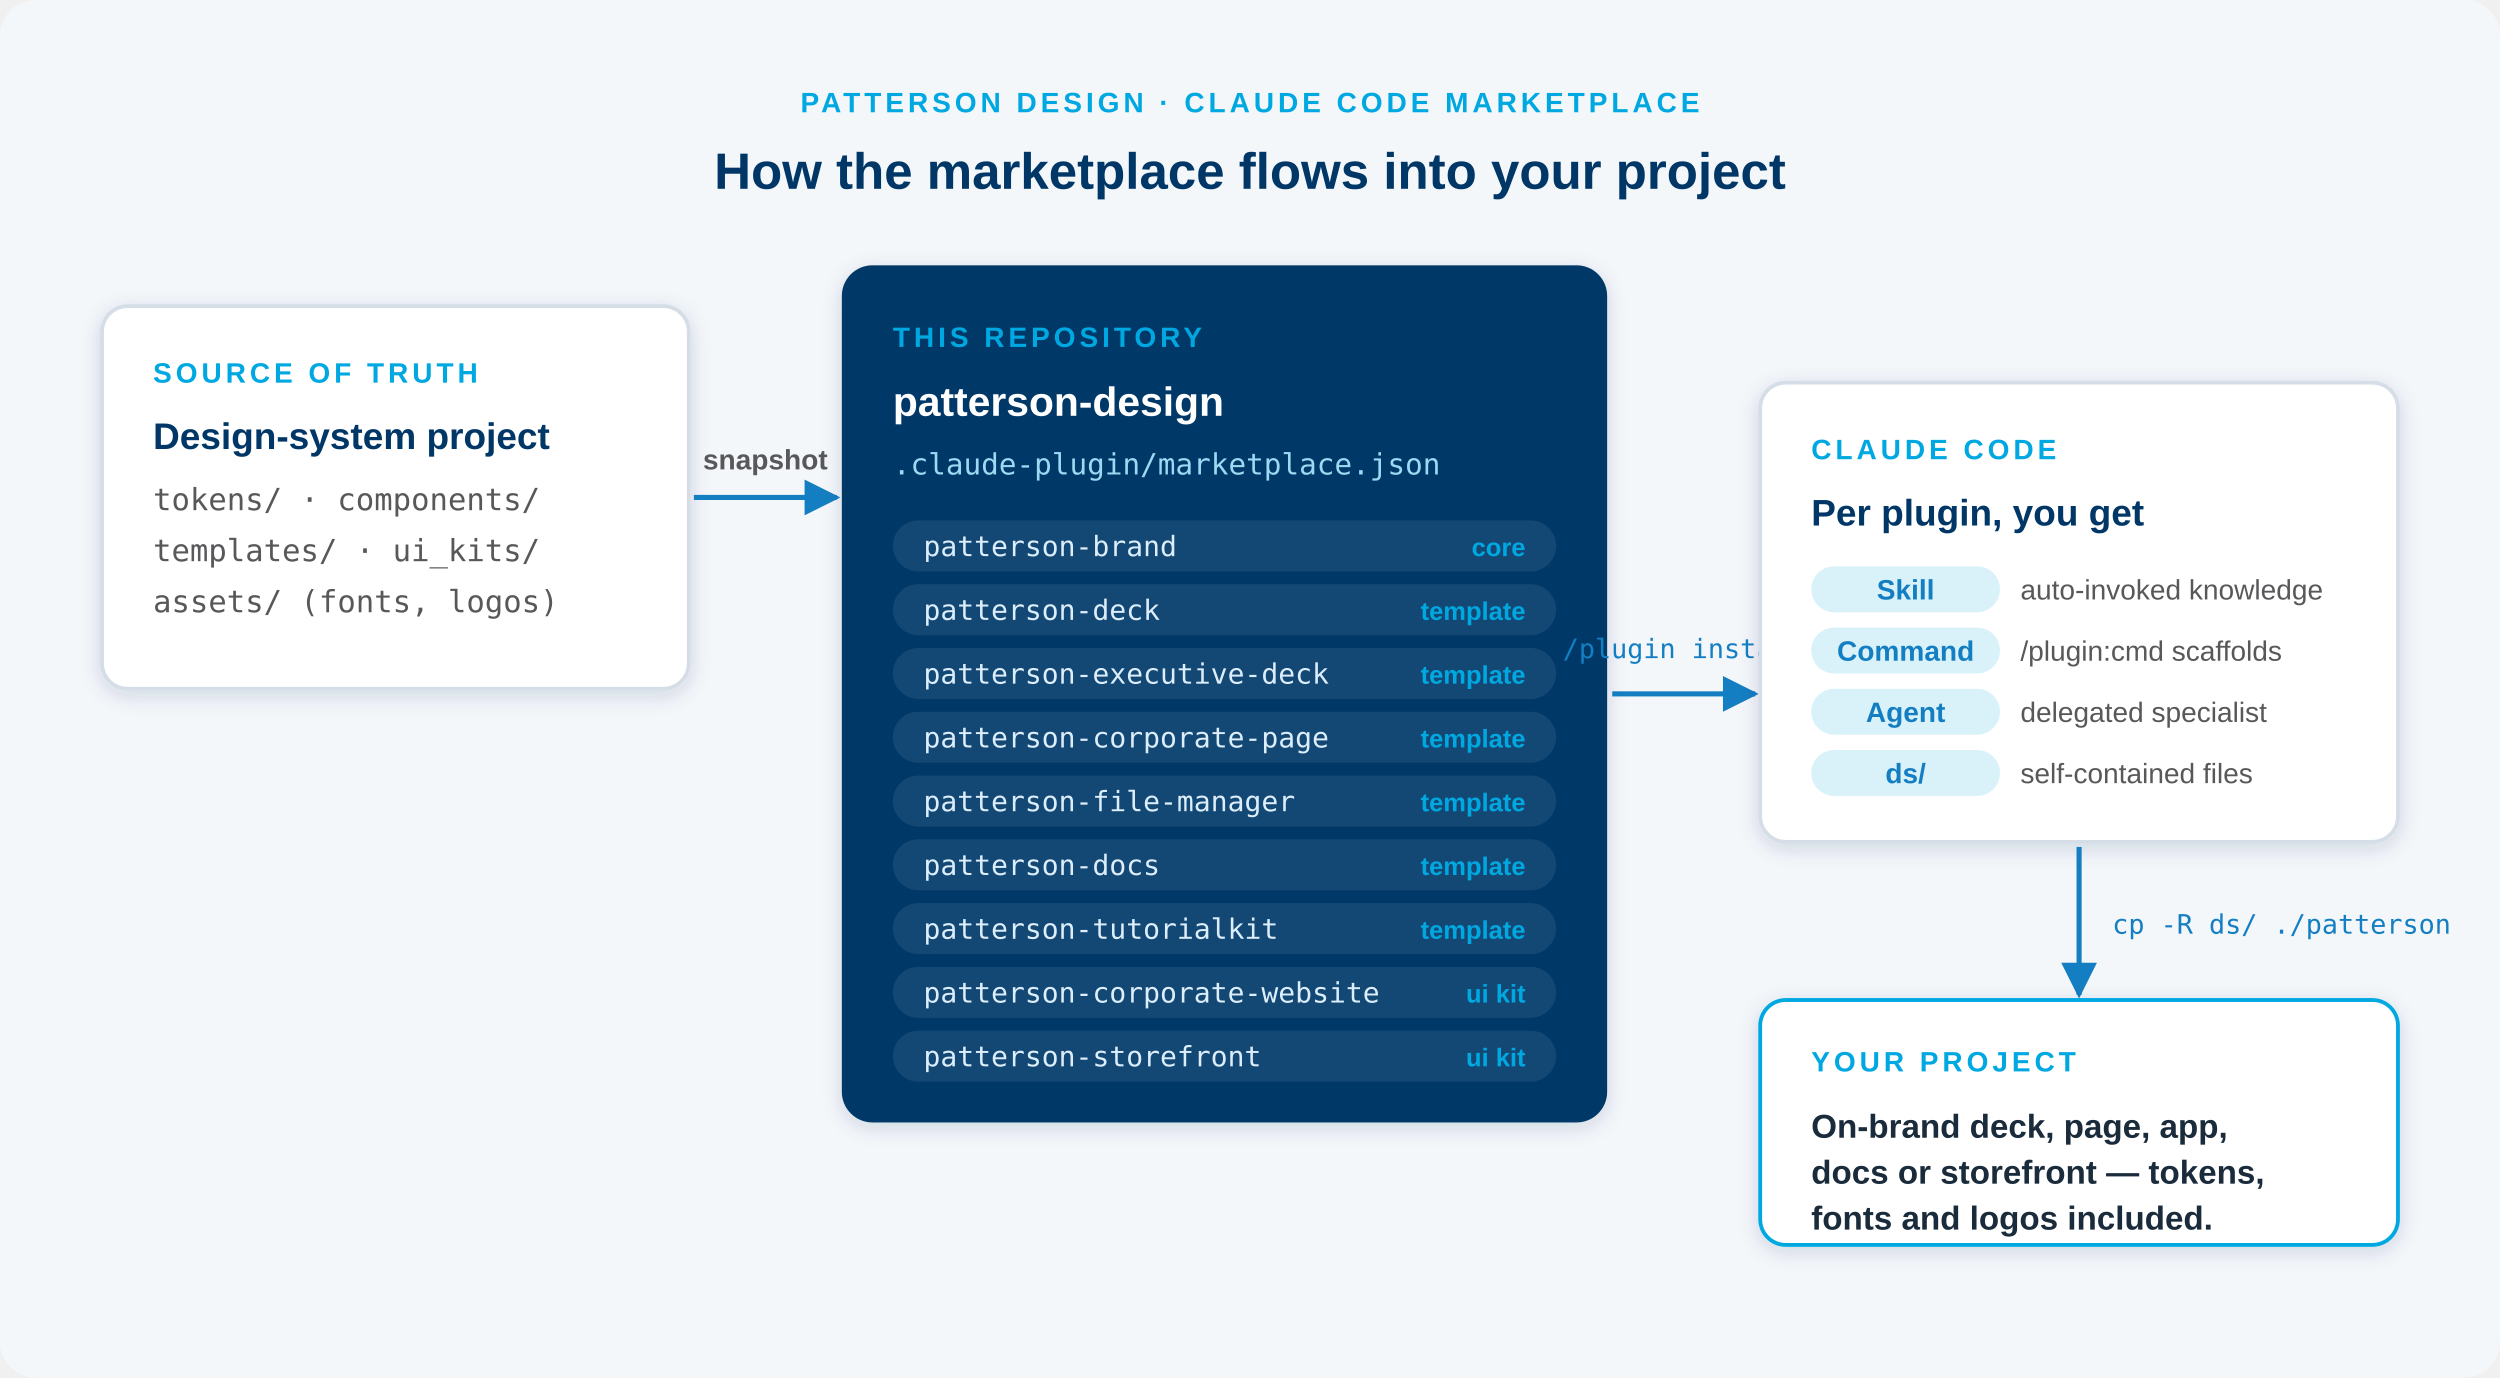
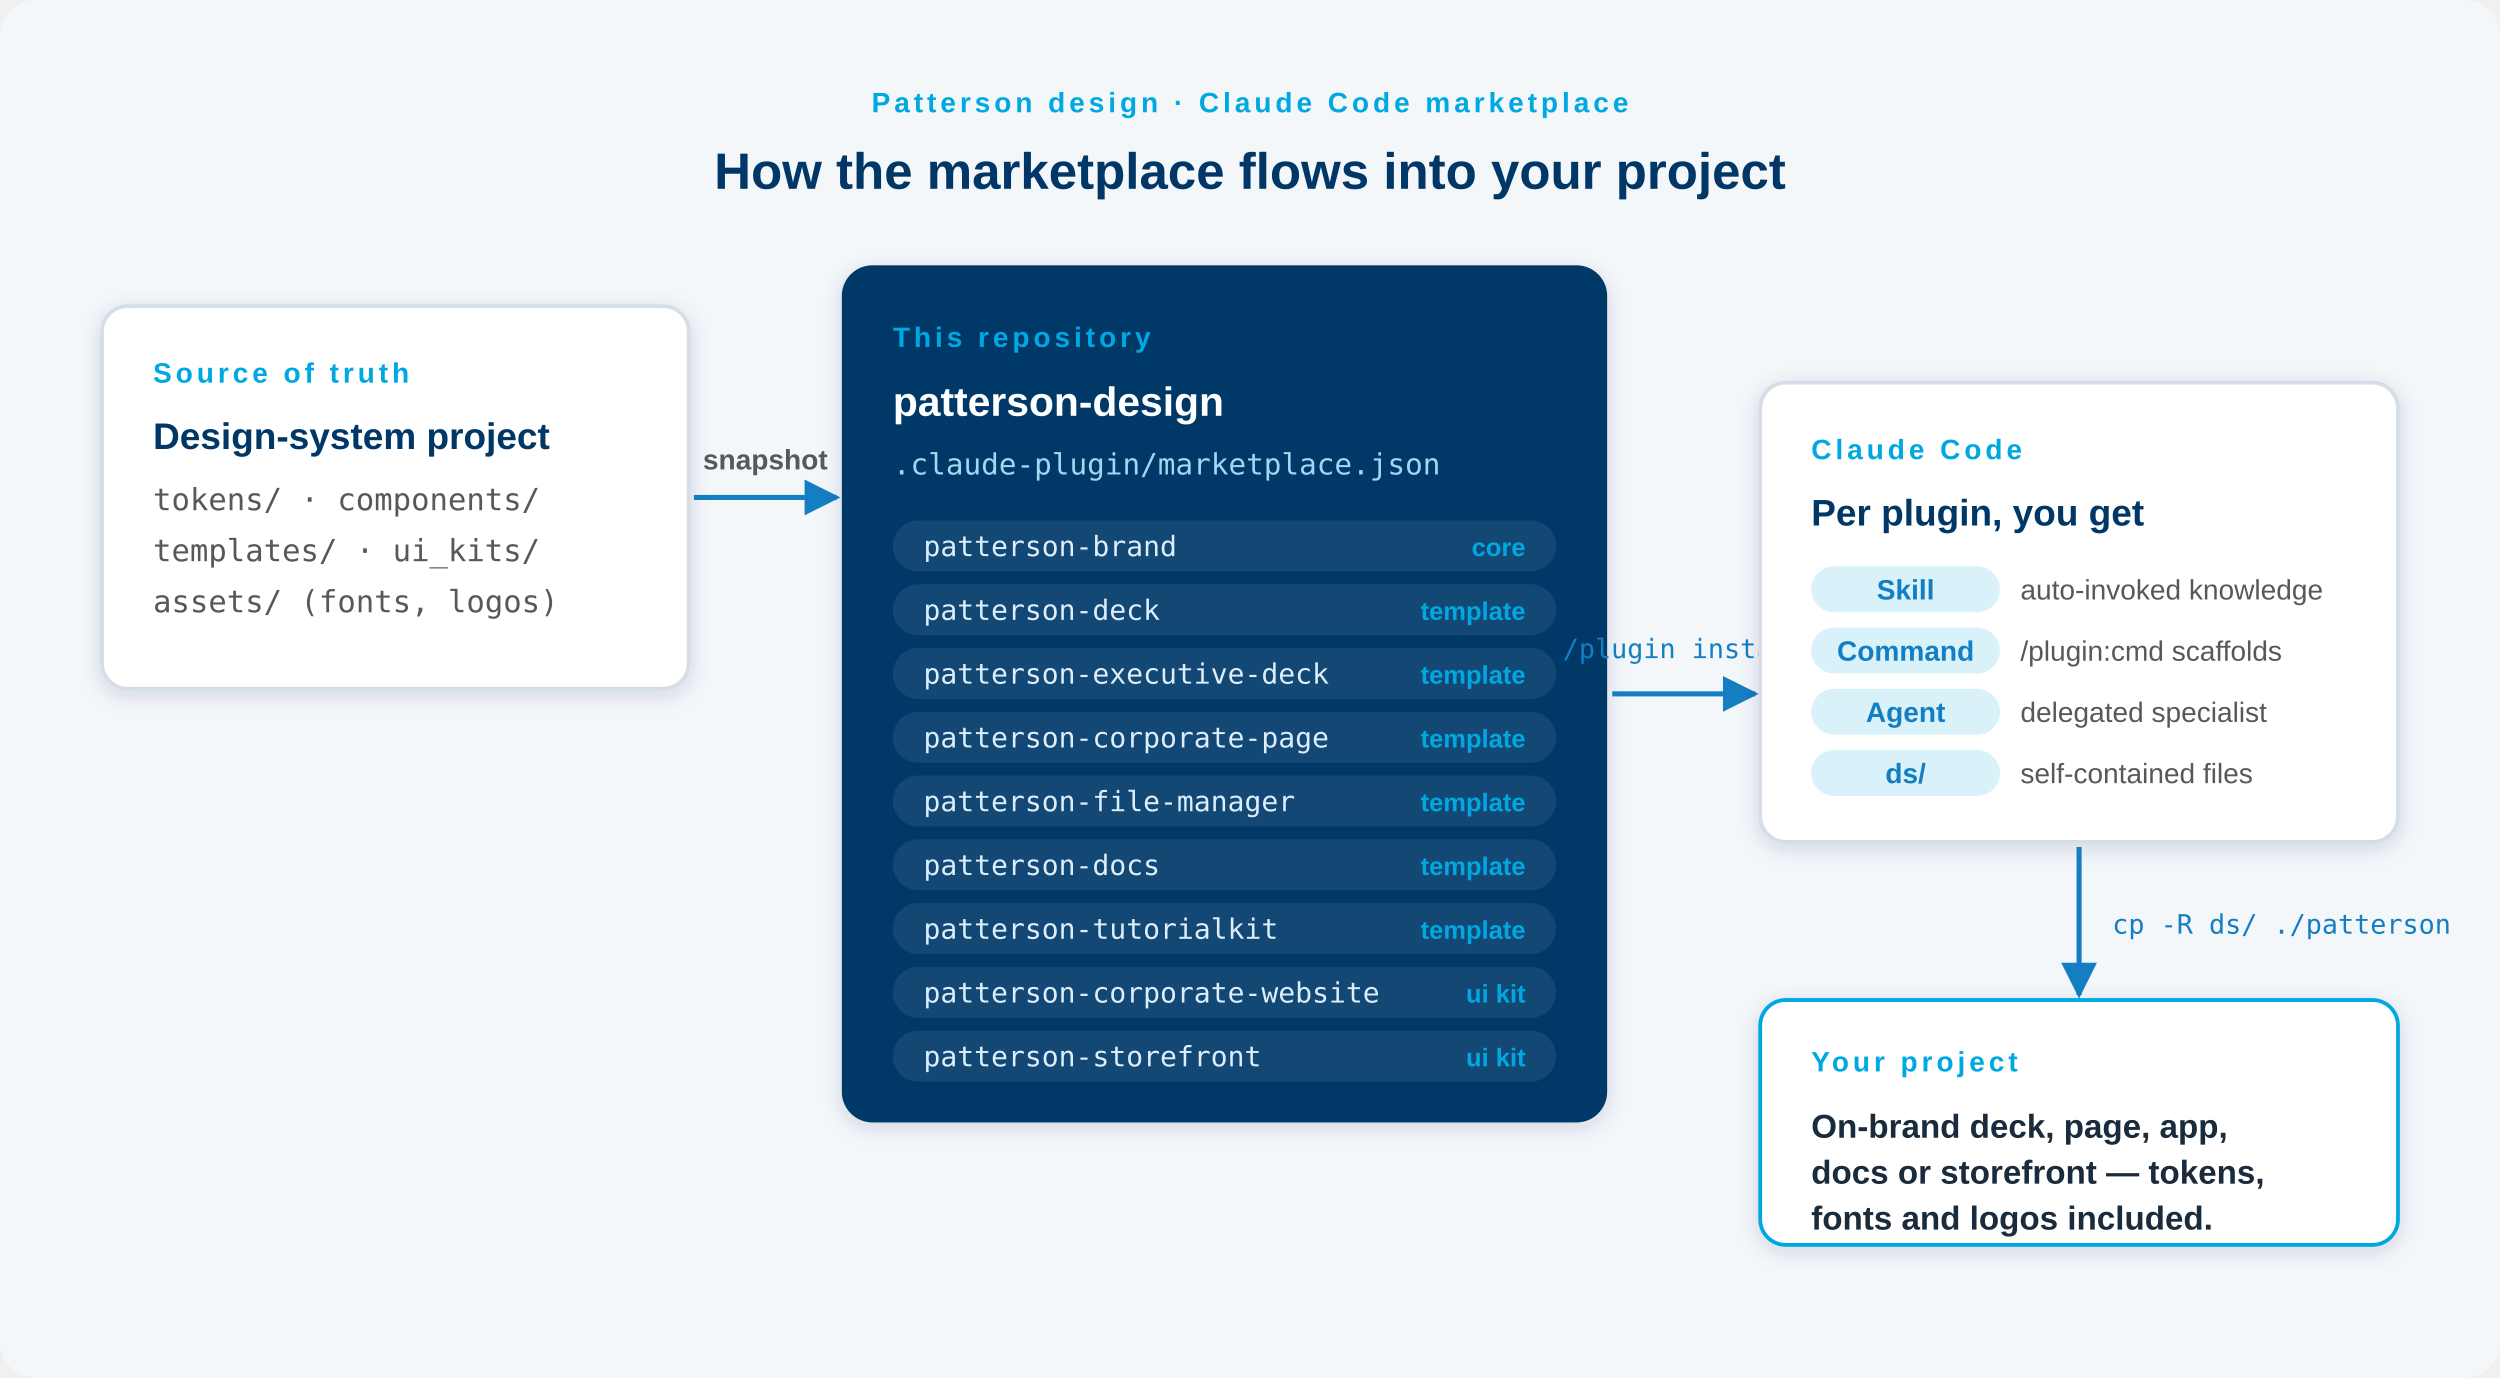
<svg xmlns="http://www.w3.org/2000/svg" width="980" height="540" viewBox="0 0 980 540">
  <defs>
    <marker id="arr" viewBox="0 0 10 10" refX="9" refY="5" markerWidth="7" markerHeight="7" orient="auto-start-reverse">
      <path d="M0,0 L10,5 L0,10 z" fill="#147EC2" />
    </marker>
    <filter id="soft" x="-20%" y="-20%" width="140%" height="140%">
      <feDropShadow dx="0" dy="2" stdDeviation="4" flood-color="#003767" flood-opacity="0.16" />
    </filter>
  </defs>
  <rect width="980" height="540" rx="14" fill="#f4f7fa" />
-   <text x="490" y="44" font-family="Figtree,Segoe UI,Arial,sans-serif" font-size="11" fill="#00A8E1" font-weight="700" text-anchor="middle" letter-spacing="0.14em">PATTERSON DESIGN · CLAUDE CODE MARKETPLACE</text>
-   <text x="490" y="74" font-family="Figtree,Segoe UI,Arial,sans-serif" font-size="20" fill="#003767" font-weight="800" text-anchor="middle">How the marketplace flows into your project</text>
+   <text x="490" y="44" font-family="proxima-nova,Arial,sans-serif" font-size="11" fill="#00A8E1" font-weight="700" text-anchor="middle" letter-spacing="0.14em">Patterson design · Claude Code marketplace</text>
+   <text x="490" y="74" font-family="proxima-nova,Arial,sans-serif" font-size="20" fill="#003767" font-weight="800" text-anchor="middle">How the marketplace flows into your project</text>
  <rect x="40" y="120" width="230" height="150" rx="10" fill="#ffffff" stroke="#d5dde6" stroke-width="1.5" filter="url(#soft)" />
-   <text x="60" y="150" font-family="Figtree,Segoe UI,Arial,sans-serif" font-size="11" fill="#00A8E1" font-weight="700" letter-spacing="0.14em">SOURCE OF TRUTH</text>
-   <text x="60" y="176" font-family="Figtree,Segoe UI,Arial,sans-serif" font-size="14.5" fill="#003767" font-weight="700">Design-system project</text>
+   <text x="60" y="150" font-family="proxima-nova,Arial,sans-serif" font-size="11" fill="#00A8E1" font-weight="700" letter-spacing="0.14em">Source of truth</text>
+   <text x="60" y="176" font-family="proxima-nova,Arial,sans-serif" font-size="14.5" fill="#003767" font-weight="700">Design-system project</text>
  <text x="60" y="200" font-family="SFMono-Regular,Consolas,monospace" font-size="12" fill="#58585B">tokens/ · components/</text>
  <text x="60" y="220" font-family="SFMono-Regular,Consolas,monospace" font-size="12" fill="#58585B">templates/ · ui_kits/</text>
  <text x="60" y="240" font-family="SFMono-Regular,Consolas,monospace" font-size="12" fill="#58585B">assets/ (fonts, logos)</text>
  <path d="M272,195 L328,195" stroke="#147EC2" stroke-width="2" fill="none" marker-end="url(#arr)" />
-   <text x="300" y="184" font-family="Figtree,Segoe UI,Arial,sans-serif" font-size="11" fill="#58585B" font-weight="600" text-anchor="middle">snapshot</text>
+   <text x="300" y="184" font-family="proxima-nova,Arial,sans-serif" font-size="11" fill="#58585B" font-weight="600" text-anchor="middle">snapshot</text>
  <rect x="330" y="104" width="300" height="336" rx="12" fill="#003767" stroke="none" stroke-width="1.5" filter="url(#soft)" />
-   <text x="350" y="136" font-family="Figtree,Segoe UI,Arial,sans-serif" font-size="11" fill="#00A8E1" font-weight="700" letter-spacing="0.14em">THIS REPOSITORY</text>
-   <text x="350" y="163" font-family="Figtree,Segoe UI,Arial,sans-serif" font-size="16" fill="#ffffff" font-weight="800">patterson-design</text>
+   <text x="350" y="136" font-family="proxima-nova,Arial,sans-serif" font-size="11" fill="#00A8E1" font-weight="700" letter-spacing="0.14em">This repository</text>
+   <text x="350" y="163" font-family="proxima-nova,Arial,sans-serif" font-size="16" fill="#ffffff" font-weight="800">patterson-design</text>
  <text x="350" y="186" font-family="SFMono-Regular,Consolas,monospace" font-size="11.5" fill="#9fd8f2">.claude-plugin/marketplace.json</text>
  <rect x="350" y="204" width="260" height="20" rx="10" fill="#ffffff" fill-opacity="0.08" />
  <text x="362" y="218" font-family="SFMono-Regular,Consolas,monospace" font-size="11" fill="#dceefb">patterson-brand</text>
-   <text x="598" y="218" font-family="Figtree,Segoe UI,Arial,sans-serif" font-size="10" fill="#00A8E1" font-weight="700" text-anchor="end">core</text>
+   <text x="598" y="218" font-family="proxima-nova,Arial,sans-serif" font-size="10" fill="#00A8E1" font-weight="700" text-anchor="end">core</text>
  <rect x="350" y="229" width="260" height="20" rx="10" fill="#ffffff" fill-opacity="0.08" />
  <text x="362" y="243" font-family="SFMono-Regular,Consolas,monospace" font-size="11" fill="#dceefb">patterson-deck</text>
-   <text x="598" y="243" font-family="Figtree,Segoe UI,Arial,sans-serif" font-size="10" fill="#00A8E1" font-weight="700" text-anchor="end">template</text>
+   <text x="598" y="243" font-family="proxima-nova,Arial,sans-serif" font-size="10" fill="#00A8E1" font-weight="700" text-anchor="end">template</text>
  <rect x="350" y="254" width="260" height="20" rx="10" fill="#ffffff" fill-opacity="0.08" />
  <text x="362" y="268" font-family="SFMono-Regular,Consolas,monospace" font-size="11" fill="#dceefb">patterson-executive-deck</text>
-   <text x="598" y="268" font-family="Figtree,Segoe UI,Arial,sans-serif" font-size="10" fill="#00A8E1" font-weight="700" text-anchor="end">template</text>
+   <text x="598" y="268" font-family="proxima-nova,Arial,sans-serif" font-size="10" fill="#00A8E1" font-weight="700" text-anchor="end">template</text>
  <rect x="350" y="279" width="260" height="20" rx="10" fill="#ffffff" fill-opacity="0.08" />
  <text x="362" y="293" font-family="SFMono-Regular,Consolas,monospace" font-size="11" fill="#dceefb">patterson-corporate-page</text>
-   <text x="598" y="293" font-family="Figtree,Segoe UI,Arial,sans-serif" font-size="10" fill="#00A8E1" font-weight="700" text-anchor="end">template</text>
+   <text x="598" y="293" font-family="proxima-nova,Arial,sans-serif" font-size="10" fill="#00A8E1" font-weight="700" text-anchor="end">template</text>
  <rect x="350" y="304" width="260" height="20" rx="10" fill="#ffffff" fill-opacity="0.08" />
  <text x="362" y="318" font-family="SFMono-Regular,Consolas,monospace" font-size="11" fill="#dceefb">patterson-file-manager</text>
-   <text x="598" y="318" font-family="Figtree,Segoe UI,Arial,sans-serif" font-size="10" fill="#00A8E1" font-weight="700" text-anchor="end">template</text>
+   <text x="598" y="318" font-family="proxima-nova,Arial,sans-serif" font-size="10" fill="#00A8E1" font-weight="700" text-anchor="end">template</text>
  <rect x="350" y="329" width="260" height="20" rx="10" fill="#ffffff" fill-opacity="0.08" />
  <text x="362" y="343" font-family="SFMono-Regular,Consolas,monospace" font-size="11" fill="#dceefb">patterson-docs</text>
-   <text x="598" y="343" font-family="Figtree,Segoe UI,Arial,sans-serif" font-size="10" fill="#00A8E1" font-weight="700" text-anchor="end">template</text>
+   <text x="598" y="343" font-family="proxima-nova,Arial,sans-serif" font-size="10" fill="#00A8E1" font-weight="700" text-anchor="end">template</text>
  <rect x="350" y="354" width="260" height="20" rx="10" fill="#ffffff" fill-opacity="0.08" />
  <text x="362" y="368" font-family="SFMono-Regular,Consolas,monospace" font-size="11" fill="#dceefb">patterson-tutorialkit</text>
-   <text x="598" y="368" font-family="Figtree,Segoe UI,Arial,sans-serif" font-size="10" fill="#00A8E1" font-weight="700" text-anchor="end">template</text>
+   <text x="598" y="368" font-family="proxima-nova,Arial,sans-serif" font-size="10" fill="#00A8E1" font-weight="700" text-anchor="end">template</text>
  <rect x="350" y="379" width="260" height="20" rx="10" fill="#ffffff" fill-opacity="0.08" />
  <text x="362" y="393" font-family="SFMono-Regular,Consolas,monospace" font-size="11" fill="#dceefb">patterson-corporate-website</text>
-   <text x="598" y="393" font-family="Figtree,Segoe UI,Arial,sans-serif" font-size="10" fill="#00A8E1" font-weight="700" text-anchor="end">ui kit</text>
+   <text x="598" y="393" font-family="proxima-nova,Arial,sans-serif" font-size="10" fill="#00A8E1" font-weight="700" text-anchor="end">ui kit</text>
  <rect x="350" y="404" width="260" height="20" rx="10" fill="#ffffff" fill-opacity="0.08" />
  <text x="362" y="418" font-family="SFMono-Regular,Consolas,monospace" font-size="11" fill="#dceefb">patterson-storefront</text>
-   <text x="598" y="418" font-family="Figtree,Segoe UI,Arial,sans-serif" font-size="10" fill="#00A8E1" font-weight="700" text-anchor="end">ui kit</text>
+   <text x="598" y="418" font-family="proxima-nova,Arial,sans-serif" font-size="10" fill="#00A8E1" font-weight="700" text-anchor="end">ui kit</text>
  <path d="M632,272 L688,272" stroke="#147EC2" stroke-width="2" fill="none" marker-end="url(#arr)" />
  <text x="660" y="258" font-family="SFMono-Regular,Consolas,monospace" font-size="10.5" fill="#147EC2" text-anchor="middle">/plugin install</text>
  <rect x="690" y="150" width="250" height="180" rx="10" fill="#ffffff" stroke="#d5dde6" stroke-width="1.5" filter="url(#soft)" />
-   <text x="710" y="180" font-family="Figtree,Segoe UI,Arial,sans-serif" font-size="11" fill="#00A8E1" font-weight="700" letter-spacing="0.14em">CLAUDE CODE</text>
-   <text x="710" y="206" font-family="Figtree,Segoe UI,Arial,sans-serif" font-size="14.5" fill="#003767" font-weight="700">Per plugin, you get</text>
+   <text x="710" y="180" font-family="proxima-nova,Arial,sans-serif" font-size="11" fill="#00A8E1" font-weight="700" letter-spacing="0.14em">Claude Code</text>
+   <text x="710" y="206" font-family="proxima-nova,Arial,sans-serif" font-size="14.5" fill="#003767" font-weight="700">Per plugin, you get</text>
  <rect x="710" y="222" width="74" height="18" rx="9" fill="#00A8E1" fill-opacity="0.15" />
-   <text x="747" y="235" font-family="Figtree,Segoe UI,Arial,sans-serif" font-size="11" fill="#147EC2" font-weight="700" text-anchor="middle">Skill</text>
-   <text x="792" y="235" font-family="Figtree,Segoe UI,Arial,sans-serif" font-size="11" fill="#58585B" font-weight="400">auto-invoked knowledge</text>
+   <text x="747" y="235" font-family="proxima-nova,Arial,sans-serif" font-size="11" fill="#147EC2" font-weight="700" text-anchor="middle">Skill</text>
+   <text x="792" y="235" font-family="proxima-nova,Arial,sans-serif" font-size="11" fill="#58585B" font-weight="400">auto-invoked knowledge</text>
  <rect x="710" y="246" width="74" height="18" rx="9" fill="#00A8E1" fill-opacity="0.15" />
-   <text x="747" y="259" font-family="Figtree,Segoe UI,Arial,sans-serif" font-size="11" fill="#147EC2" font-weight="700" text-anchor="middle">Command</text>
-   <text x="792" y="259" font-family="Figtree,Segoe UI,Arial,sans-serif" font-size="11" fill="#58585B" font-weight="400">/plugin:cmd scaffolds</text>
+   <text x="747" y="259" font-family="proxima-nova,Arial,sans-serif" font-size="11" fill="#147EC2" font-weight="700" text-anchor="middle">Command</text>
+   <text x="792" y="259" font-family="proxima-nova,Arial,sans-serif" font-size="11" fill="#58585B" font-weight="400">/plugin:cmd scaffolds</text>
  <rect x="710" y="270" width="74" height="18" rx="9" fill="#00A8E1" fill-opacity="0.15" />
-   <text x="747" y="283" font-family="Figtree,Segoe UI,Arial,sans-serif" font-size="11" fill="#147EC2" font-weight="700" text-anchor="middle">Agent</text>
-   <text x="792" y="283" font-family="Figtree,Segoe UI,Arial,sans-serif" font-size="11" fill="#58585B" font-weight="400">delegated specialist</text>
+   <text x="747" y="283" font-family="proxima-nova,Arial,sans-serif" font-size="11" fill="#147EC2" font-weight="700" text-anchor="middle">Agent</text>
+   <text x="792" y="283" font-family="proxima-nova,Arial,sans-serif" font-size="11" fill="#58585B" font-weight="400">delegated specialist</text>
  <rect x="710" y="294" width="74" height="18" rx="9" fill="#00A8E1" fill-opacity="0.15" />
-   <text x="747" y="307" font-family="Figtree,Segoe UI,Arial,sans-serif" font-size="11" fill="#147EC2" font-weight="700" text-anchor="middle">ds/</text>
-   <text x="792" y="307" font-family="Figtree,Segoe UI,Arial,sans-serif" font-size="11" fill="#58585B" font-weight="400">self-contained files</text>
+   <text x="747" y="307" font-family="proxima-nova,Arial,sans-serif" font-size="11" fill="#147EC2" font-weight="700" text-anchor="middle">ds/</text>
+   <text x="792" y="307" font-family="proxima-nova,Arial,sans-serif" font-size="11" fill="#58585B" font-weight="400">self-contained files</text>
  <path d="M815,332 L815,390" stroke="#147EC2" stroke-width="2" fill="none" marker-end="url(#arr)" />
  <text x="828" y="366" font-family="SFMono-Regular,Consolas,monospace" font-size="10.5" fill="#147EC2">cp -R ds/ ./patterson</text>
  <rect x="690" y="392" width="250" height="96" rx="10" fill="#ffffff" stroke="#00A8E1" stroke-width="1.5" filter="url(#soft)" />
-   <text x="710" y="420" font-family="Figtree,Segoe UI,Arial,sans-serif" font-size="11" fill="#00A8E1" font-weight="700" letter-spacing="0.14em">YOUR PROJECT</text>
-   <text x="710" y="446" font-family="Figtree,Segoe UI,Arial,sans-serif" font-size="13" fill="#1a2b3c" font-weight="600">On-brand deck, page, app,</text>
-   <text x="710" y="464" font-family="Figtree,Segoe UI,Arial,sans-serif" font-size="13" fill="#1a2b3c" font-weight="600">docs or storefront — tokens,</text>
-   <text x="710" y="482" font-family="Figtree,Segoe UI,Arial,sans-serif" font-size="13" fill="#1a2b3c" font-weight="600">fonts and logos included.</text>
+   <text x="710" y="420" font-family="proxima-nova,Arial,sans-serif" font-size="11" fill="#00A8E1" font-weight="700" letter-spacing="0.14em">Your project</text>
+   <text x="710" y="446" font-family="proxima-nova,Arial,sans-serif" font-size="13" fill="#1a2b3c" font-weight="600">On-brand deck, page, app,</text>
+   <text x="710" y="464" font-family="proxima-nova,Arial,sans-serif" font-size="13" fill="#1a2b3c" font-weight="600">docs or storefront — tokens,</text>
+   <text x="710" y="482" font-family="proxima-nova,Arial,sans-serif" font-size="13" fill="#1a2b3c" font-weight="600">fonts and logos included.</text>
</svg>
